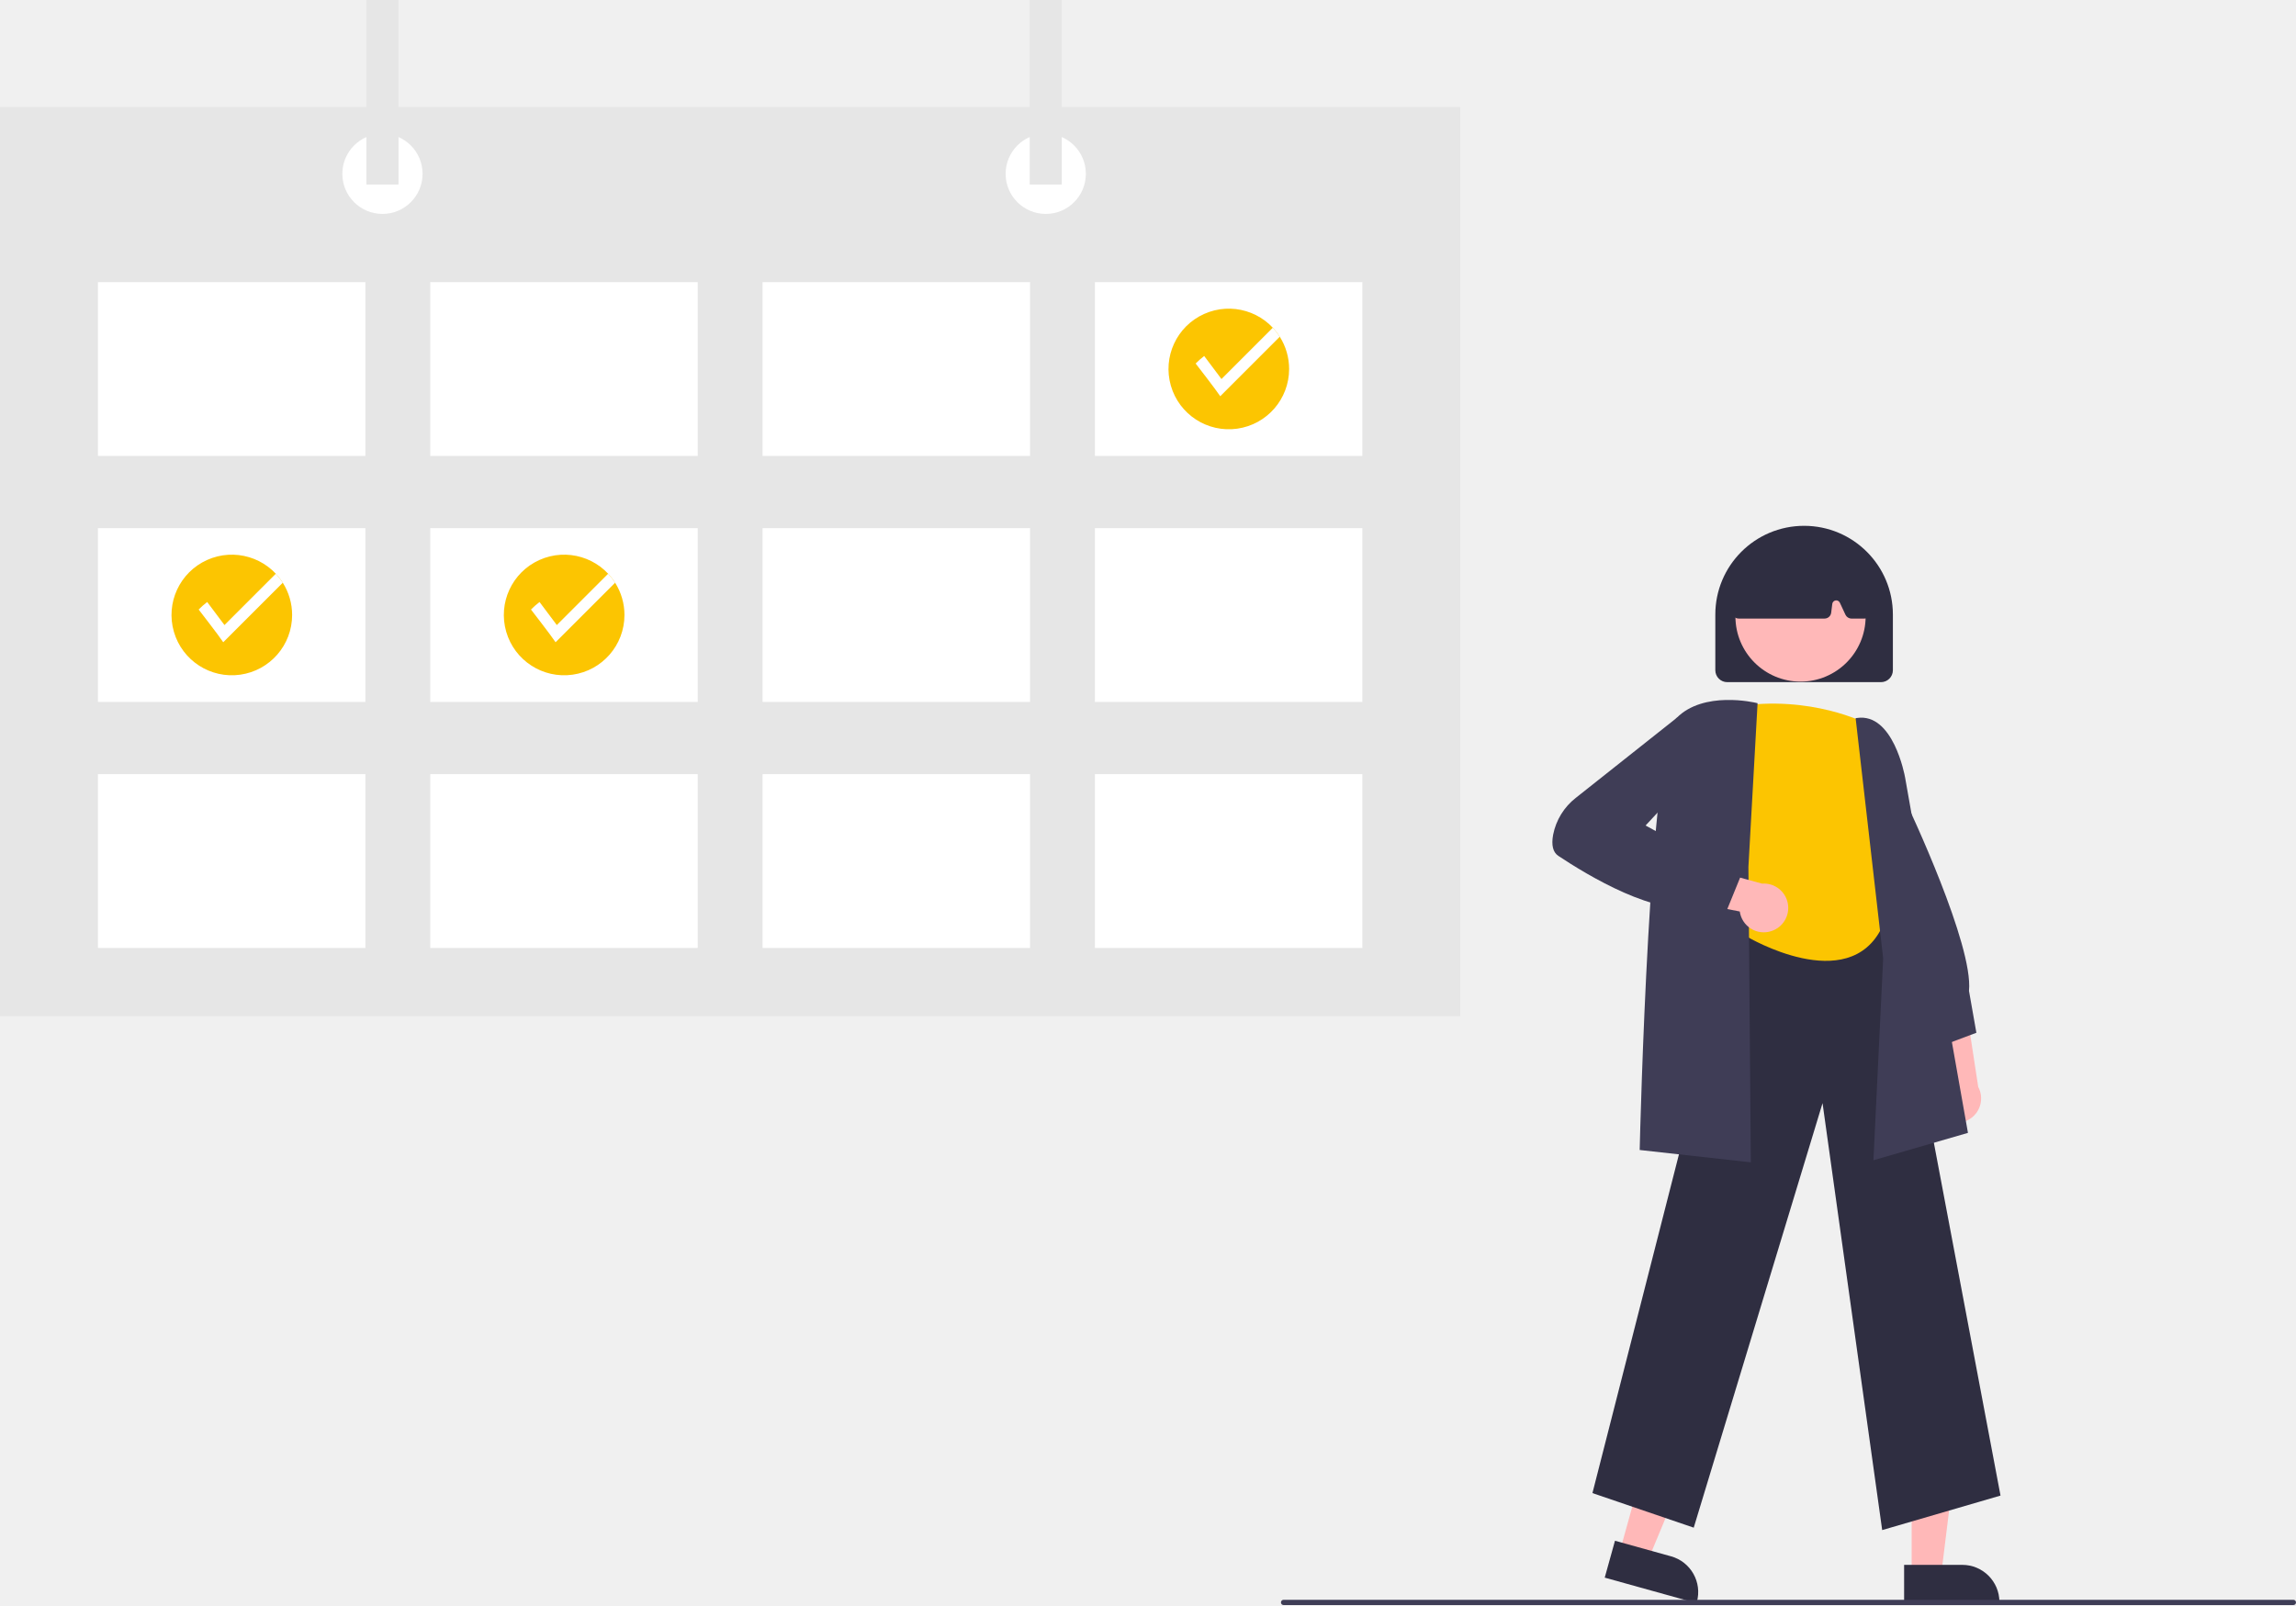
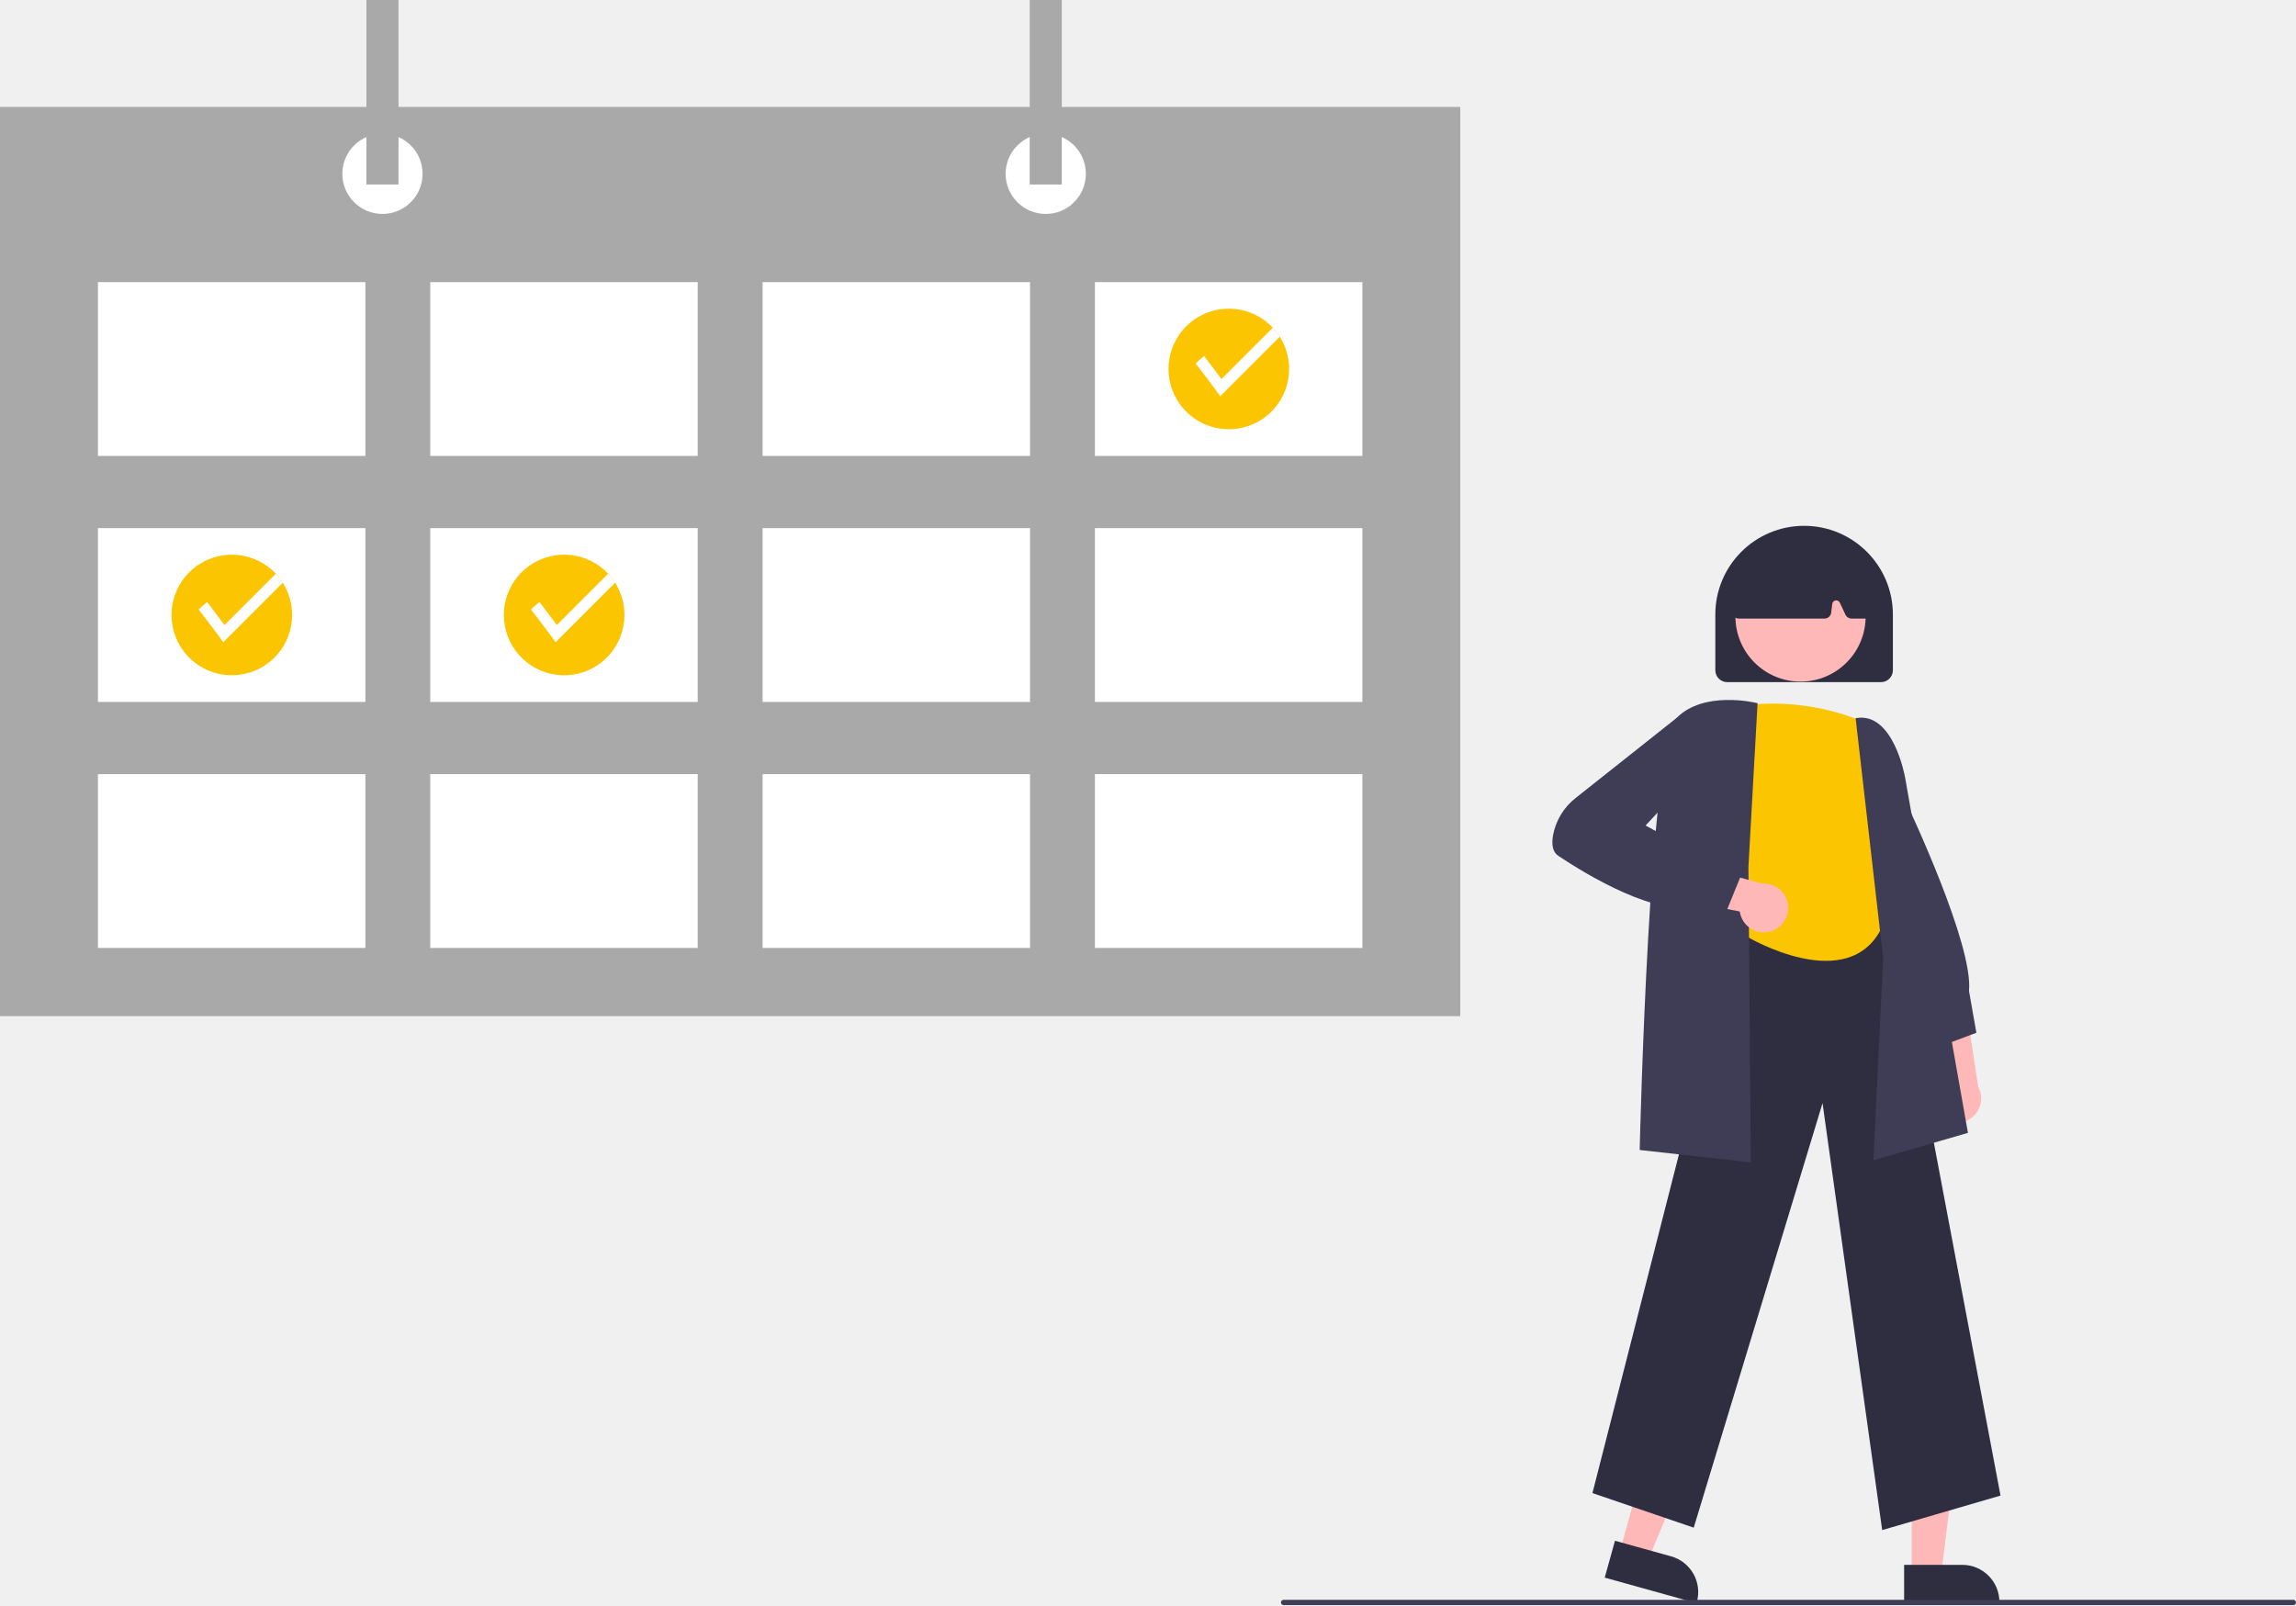
<svg xmlns="http://www.w3.org/2000/svg" data-name="Layer 1" width="866.331" height="605.74" viewBox="0 0 866.331 605.74">
  <path d="M898.303,567.789a9.146,9.146,0,0,1,1.931-13.891l-7.252-31.682,15.819,5.918,4.461,29.178a9.195,9.195,0,0,1-14.959,10.476Z" transform="translate(-166.8347 -147.13)" fill="#ffb8b8" />
  <path d="M897.209,542.644l-13.906-26.885,1.881-67.697.894,1.883c1.041,2.193,25.44,53.846,23.7,71.138l2.789,15.802Z" transform="translate(-166.8347 -147.13)" fill="#3f3d56" />
  <polygon points="721.307 594.201 732.458 594.201 737.762 551.192 721.305 551.193 721.307 594.201" fill="#ffb8b8" />
  <path d="M885.298,737.691l21.959-.001h.002a13.994,13.994,0,0,1,13.994,13.994v.455l-35.954.002Z" transform="translate(-166.8347 -147.13)" fill="#2f2e41" />
  <polygon points="611.134 585.727 621.877 588.714 638.511 548.699 622.655 544.29 611.134 585.727" fill="#ffb8b8" />
  <path d="M776.204,728.588,797.36,734.47l.001 0a13.994,13.994,0,0,1,9.733,17.231l-.122.438-34.64-9.631Z" transform="translate(-166.8347 -147.13)" fill="#2f2e41" />
  <path d="M877.024,724.564l-22.504-161.126L805.916,723.653l-38.217-13.05,54.775-214.533.36-.025,57.381-3.991,41.457,219.488Z" transform="translate(-166.8347 -147.13)" fill="#2f2e41" />
  <path d="M871.073,420.145s-20.919-10.914-49.114-6.367c0,0-15.007,36.205,0,50.618l4.093,36.241s38.2,22.738,50.933-3.638l-1.819-30.014s9.095-14.395,1.819-24.933A34.821,34.821,0,0,1,871.073,420.145Z" transform="translate(-166.8347 -147.13)" fill="#fcc501" />
  <path d="M873.723,584.987l3.672-76.188-10.391-90.634.477-.072c13.631-2.055,18.003,21.428,18.182,22.428l23.726,134.142Z" transform="translate(-166.8347 -147.13)" fill="#3f3d56" />
  <path d="M827.466,585.781l-41.943-4.66.011-.458c.149-6.209,3.759-152.204,13.875-162.544,10.176-10.401,29.377-5.901,30.19-5.703l.405.098-3.451,61.776Z" transform="translate(-166.8347 -147.13)" fill="#3f3d56" />
  <path d="M835.191,498.523a9.146,9.146,0,0,1-11.907-7.409l-31.895-6.249,11.835-12.049,28.473,7.781a9.195,9.195,0,0,1,3.493,17.925Z" transform="translate(-166.8347 -147.13)" fill="#ffb8b8" />
  <path d="M818.171,491.209,807.779,488.975c-15.342,4.614-42.122-11.63-52.946-18.845-2.037-1.357-2.697-4.047-1.964-7.994a23.31,23.31,0,0,1,8.567-13.915l38.12-30.225,9.622-1.609,2.858,16.195L787.748,458.668l35.752,19.46Z" transform="translate(-166.8347 -147.13)" fill="#3f3d56" />
  <path d="M814.061,400.068v-21a33.5,33.5,0,1,1,67,0v21a4.505,4.505,0,0,1-4.5,4.5h-58A4.505,4.505,0,0,1,814.061,400.068Z" transform="translate(-166.8347 -147.13)" fill="#2f2e41" />
  <circle cx="679.38" cy="232.671" r="24.561" fill="#ffb8b8" />
  <path d="M820.979,379.706a2.5,2.5,0,0,1-.585-1.993l2.909-20.26a2.504,2.504,0,0,1,1.415-1.919c14.85-6.95,29.91-6.959,44.76-.026a2.519,2.519,0,0,1,1.429,2.036L872.849,377.83a2.5,2.5,0,0,1-2.489,2.738h-4.926a2.51,2.51,0,0,1-2.265-1.442l-2.126-4.555a1.5,1.5,0,0,0-2.848.448l-.42,3.358a2.504,2.504,0,0,1-2.481,2.19H822.869A2.5,2.5,0,0,1,820.979,379.706Z" transform="translate(-166.8347 -147.13)" fill="#2f2e41" />
-   <rect y="40.366" width="551" height="343.114" fill="#e6e6e6" />
+   <rect y="40.366" width="551" height="343.114" fill="#a9a9a9" />
  <rect x="36.949" y="106.466" width="100.916" height="65.595" fill="#fff" />
  <rect x="162.344" y="106.466" width="100.916" height="65.595" fill="#fff" />
  <rect x="287.74" y="106.466" width="100.916" height="65.595" fill="#fff" />
  <rect x="413.135" y="106.466" width="100.916" height="65.595" fill="#fff" />
  <rect x="36.949" y="199.309" width="100.916" height="65.595" fill="#fff" />
  <rect x="162.344" y="199.309" width="100.916" height="65.595" fill="#fff" />
  <rect x="287.74" y="199.309" width="100.916" height="65.595" fill="#fff" />
  <rect x="413.135" y="199.309" width="100.916" height="65.595" fill="#fff" />
  <rect x="36.949" y="292.151" width="100.916" height="65.595" fill="#fff" />
  <rect x="162.344" y="292.151" width="100.916" height="65.595" fill="#fff" />
  <rect x="287.74" y="292.151" width="100.916" height="65.595" fill="#fff" />
  <rect x="413.135" y="292.151" width="100.916" height="65.595" fill="#fff" />
  <circle cx="144.31" cy="65.595" r="15.137" fill="#fff" />
  <circle cx="394.581" cy="65.595" r="15.137" fill="#fff" />
-   <rect x="138.255" width="12.11" height="69.632" fill="#e6e6e6" />
-   <rect x="388.526" width="12.11" height="69.632" fill="#e6e6e6" />
+   <rect x="138.255" width="12.11" height="69.632" fill="#a9a9a9" />
+   <rect x="388.526" width="12.11" height="69.632" fill="#a9a9a9" />
  <path d="M653.249,286.394a22.757,22.757,0,1,1-3.527-12.19A22.757,22.757,0,0,1,653.249,286.394Z" transform="translate(-166.8347 -147.13)" fill="#fcc501" />
  <path d="M649.722,274.203l-22.464,22.46c-1.412-2.186-9.278-12.344-9.278-12.344A31.827,31.827,0,0,1,621.2,281.477l6.523,8.697,19.369-19.369A22.727,22.727,0,0,1,649.722,274.203Z" transform="translate(-166.8347 -147.13)" fill="#fff" />
  <path d="M402.458,379.236a22.757,22.757,0,1,1-3.527-12.19A22.757,22.757,0,0,1,402.458,379.236Z" transform="translate(-166.8347 -147.13)" fill="#fcc501" />
  <path d="M398.931,367.046l-22.464,22.46c-1.412-2.186-9.278-12.344-9.278-12.344a31.827,31.827,0,0,1,3.22-2.842l6.523,8.697,19.369-19.369A22.726,22.726,0,0,1,398.931,367.046Z" transform="translate(-166.8347 -147.13)" fill="#fff" />
  <path d="M277.062,379.236a22.757,22.757,0,1,1-3.527-12.19A22.757,22.757,0,0,1,277.062,379.236Z" transform="translate(-166.8347 -147.13)" fill="#fcc501" />
  <path d="M273.535,367.046l-22.464,22.46c-1.412-2.186-9.278-12.344-9.278-12.344a31.827,31.827,0,0,1,3.22-2.842l6.523,8.697,19.369-19.369A22.727,22.727,0,0,1,273.535,367.046Z" transform="translate(-166.8347 -147.13)" fill="#fff" />
  <path d="M1032.165,752.87h-381a1,1,0,0,1,0-2h381a1,1,0,0,1,0,2Z" transform="translate(-166.8347 -147.13)" fill="#3f3d56" />
</svg>
